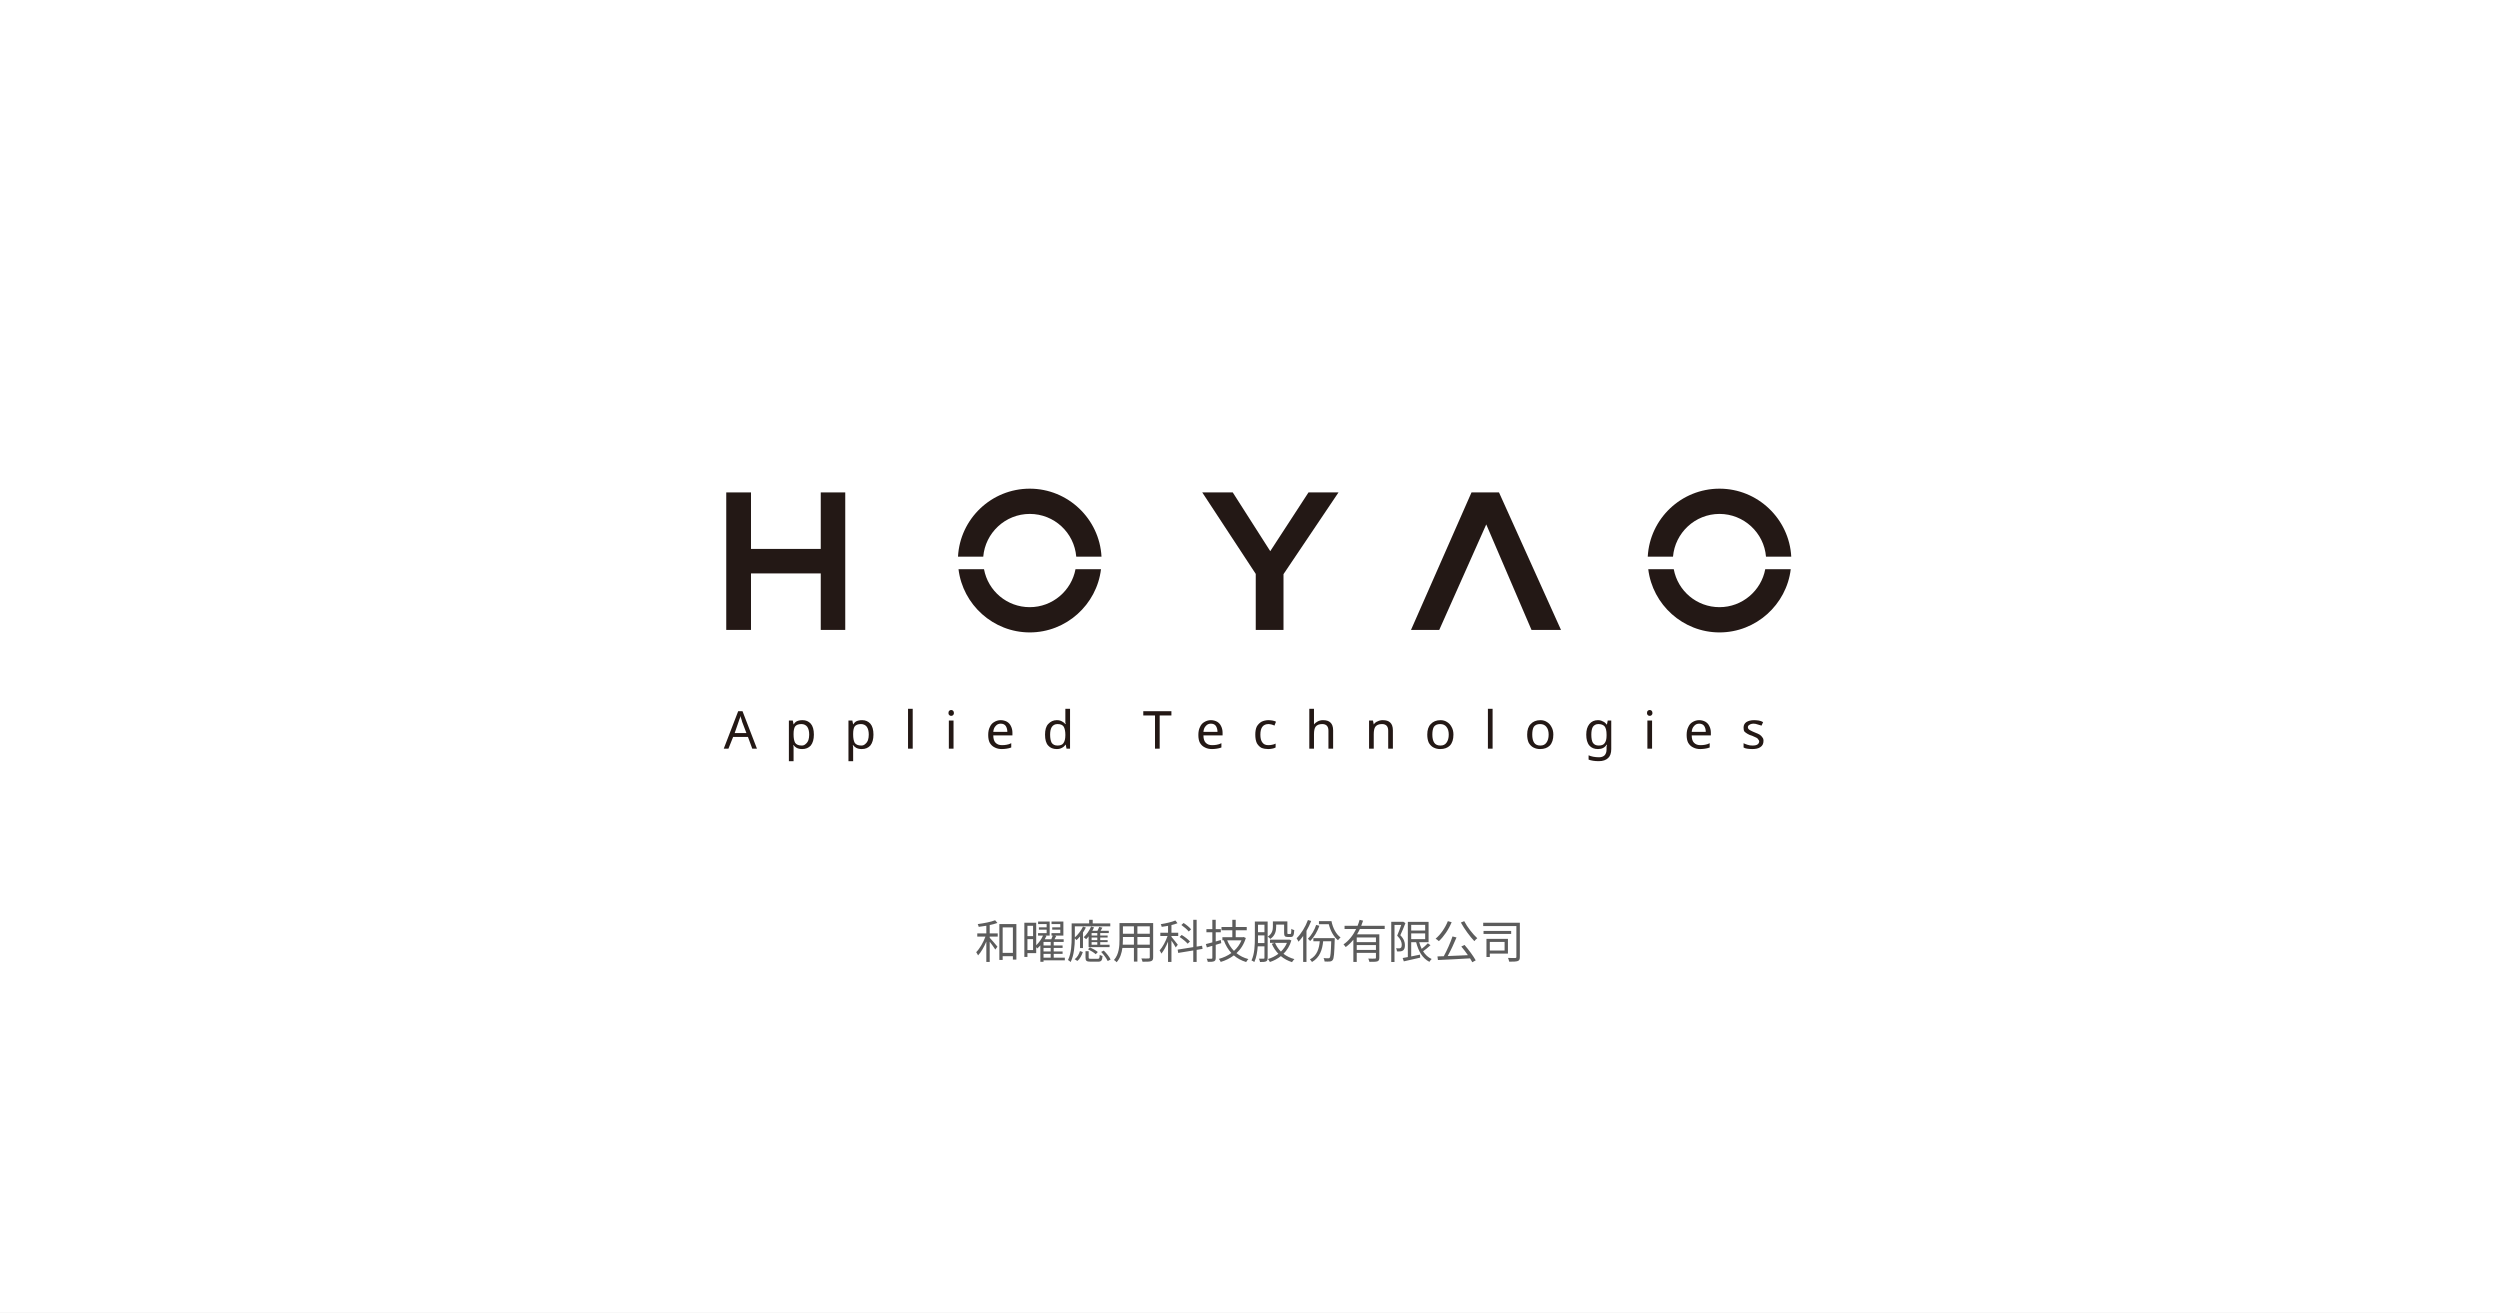
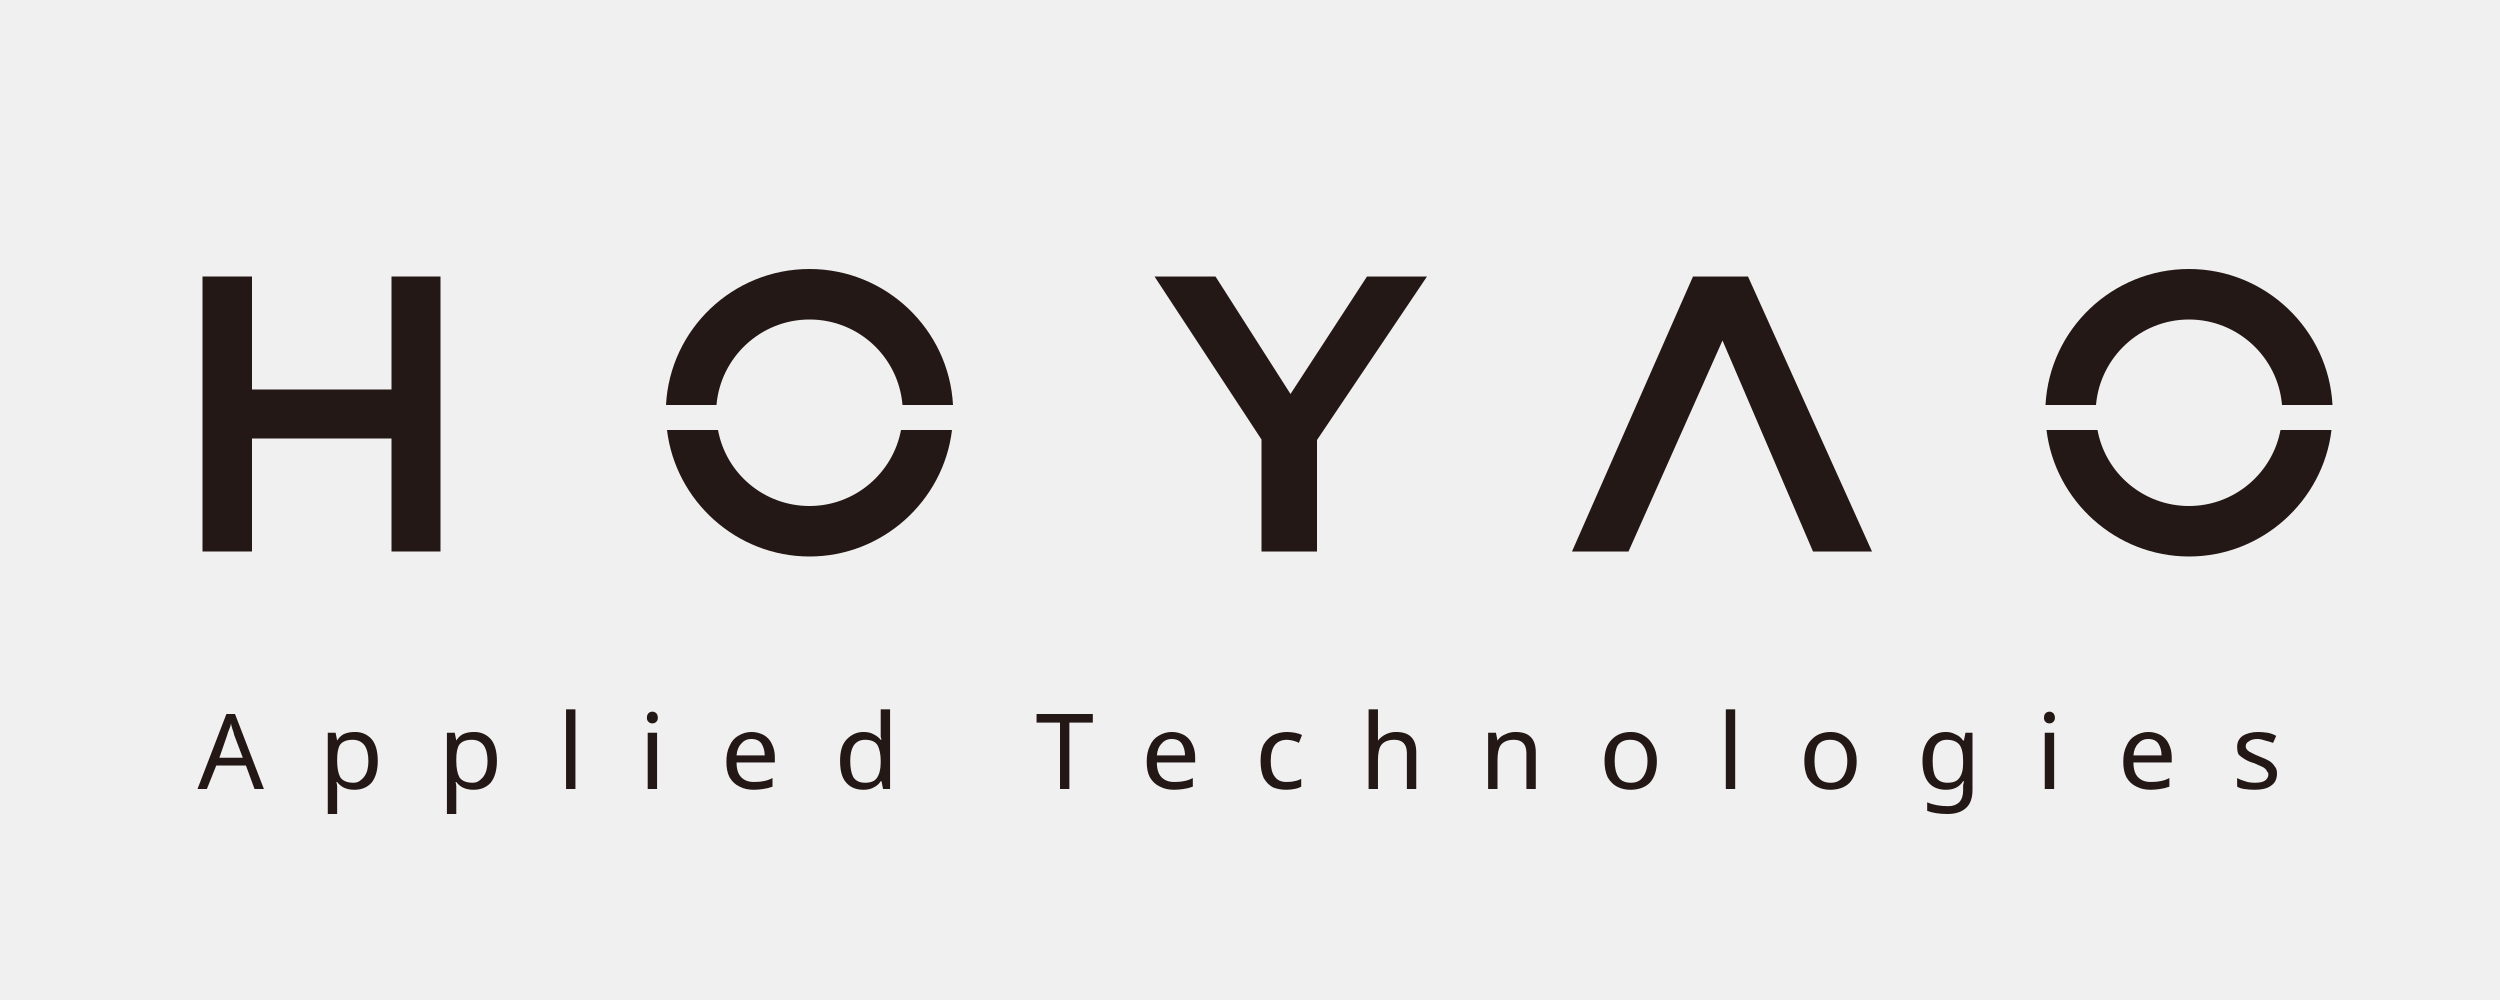
- <svg xmlns="http://www.w3.org/2000/svg" width="1200" height="630" viewBox="0 0 1200 630" role="img" aria-label="HOYAO Applied Technologies">
-   <rect width="1200" height="630" fill="#FFFFFF" />
-   <g transform="translate(300,170) scale(12)">
-     <defs>
-       <style>
+ <svg xmlns="http://www.w3.org/2000/svg" id="_图层_1" data-name="图层_1" version="1.1" viewBox="0 0 50 20">
+   <defs>
+     <style>
      .st0 {
        font-family: NotoSans-Regular, 'Noto Sans';
        font-size: 2.1px;
        letter-spacing: .52em;
      }

      .st0, .st1 {
        fill: #231815;
      }
    </style>
-     </defs>
-     <g>
-       <polygon class="st1" points="7.83 7.79 5.04 7.79 5.04 5.53 4.05 5.53 4.05 11.03 5.04 11.03 5.04 8.77 7.83 8.77 7.83 11.03 8.81 11.03 8.81 5.53 7.83 5.53 7.83 7.79" />
-       <path class="st1" d="M16.19,5.38c-1.53,0-2.79,1.2-2.87,2.72h1.01c.08-.95.88-1.71,1.86-1.71s1.78.75,1.86,1.71h1.01c-.08-1.51-1.34-2.72-2.87-2.72Z" />
-       <path class="st1" d="M16.19,10.12c-.91,0-1.67-.65-1.83-1.52h-1.02c.17,1.42,1.39,2.53,2.85,2.53s2.68-1.11,2.85-2.53h-1.02c-.16.86-.92,1.52-1.83,1.52Z" />
-       <path class="st1" d="M43.78,6.39c.97,0,1.78.75,1.86,1.71h1.01c-.08-1.51-1.34-2.72-2.87-2.72s-2.79,1.2-2.87,2.72h1.01c.08-.95.88-1.71,1.86-1.71Z" />
-       <path class="st1" d="M43.78,10.12c-.91,0-1.67-.65-1.83-1.52h-1.02c.17,1.42,1.39,2.53,2.85,2.53s2.68-1.11,2.85-2.53h-1.02c-.16.86-.92,1.52-1.83,1.52Z" />
-       <polygon class="st1" points="25.81 7.88 24.31 5.53 23.09 5.53 25.23 8.79 25.23 11.03 26.34 11.03 26.34 8.8 28.54 5.53 27.34 5.53 25.81 7.88" />
-       <polygon class="st1" points="33.86 5.53 31.44 11.03 32.57 11.03 34.45 6.81 36.26 11.03 37.44 11.03 34.96 5.53 33.86 5.53" />
-     </g>
-     <text class="st0" transform="translate(3.95 15.78)">
-       <tspan x="0" y="0">Applied Technologies</tspan>
-     </text>
+   </defs>
+   <g>
+     <polygon class="st1" points="7.83 7.79 5.04 7.79 5.04 5.53 4.05 5.53 4.05 11.03 5.04 11.03 5.04 8.77 7.83 8.77 7.83 11.03 8.81 11.03 8.81 5.53 7.83 5.53 7.83 7.79" />
+     <path class="st1" d="M16.19,5.38c-1.53,0-2.79,1.2-2.87,2.72h1.01c.08-.95.88-1.71,1.86-1.71s1.78.75,1.86,1.71h1.01c-.08-1.51-1.34-2.72-2.87-2.72Z" />
+     <path class="st1" d="M16.19,10.12c-.91,0-1.67-.65-1.83-1.52h-1.02c.17,1.42,1.39,2.53,2.85,2.53s2.68-1.11,2.85-2.53h-1.02c-.16.86-.92,1.52-1.83,1.52Z" />
+     <path class="st1" d="M43.78,6.39c.97,0,1.78.75,1.86,1.71h1.01c-.08-1.51-1.34-2.72-2.87-2.72s-2.79,1.2-2.87,2.72h1.01c.08-.95.88-1.71,1.86-1.71Z" />
+     <path class="st1" d="M43.78,10.12c-.91,0-1.67-.65-1.83-1.52h-1.02c.17,1.42,1.39,2.53,2.85,2.53s2.68-1.11,2.85-2.53h-1.02c-.16.86-.92,1.52-1.83,1.52Z" />
+     <polygon class="st1" points="25.81 7.88 24.31 5.53 23.09 5.53 25.23 8.79 25.23 11.03 26.34 11.03 26.34 8.8 28.54 5.53 27.34 5.53 25.81 7.88" />
+     <polygon class="st1" points="33.86 5.53 31.44 11.03 32.57 11.03 34.45 6.81 36.26 11.03 37.44 11.03 34.96 5.53 33.86 5.53" />
  </g>
-   <text x="600" y="460" text-anchor="middle" fill="#5C5C5C" font-family="Helvetica Neue, Helvetica, Arial, sans-serif" font-size="22">和曜應用科技股份有限公司</text>
+   <text class="st0" transform="translate(3.95 15.78)">
+     <tspan x="0" y="0">Applied Technologies</tspan>
+   </text>
</svg>
